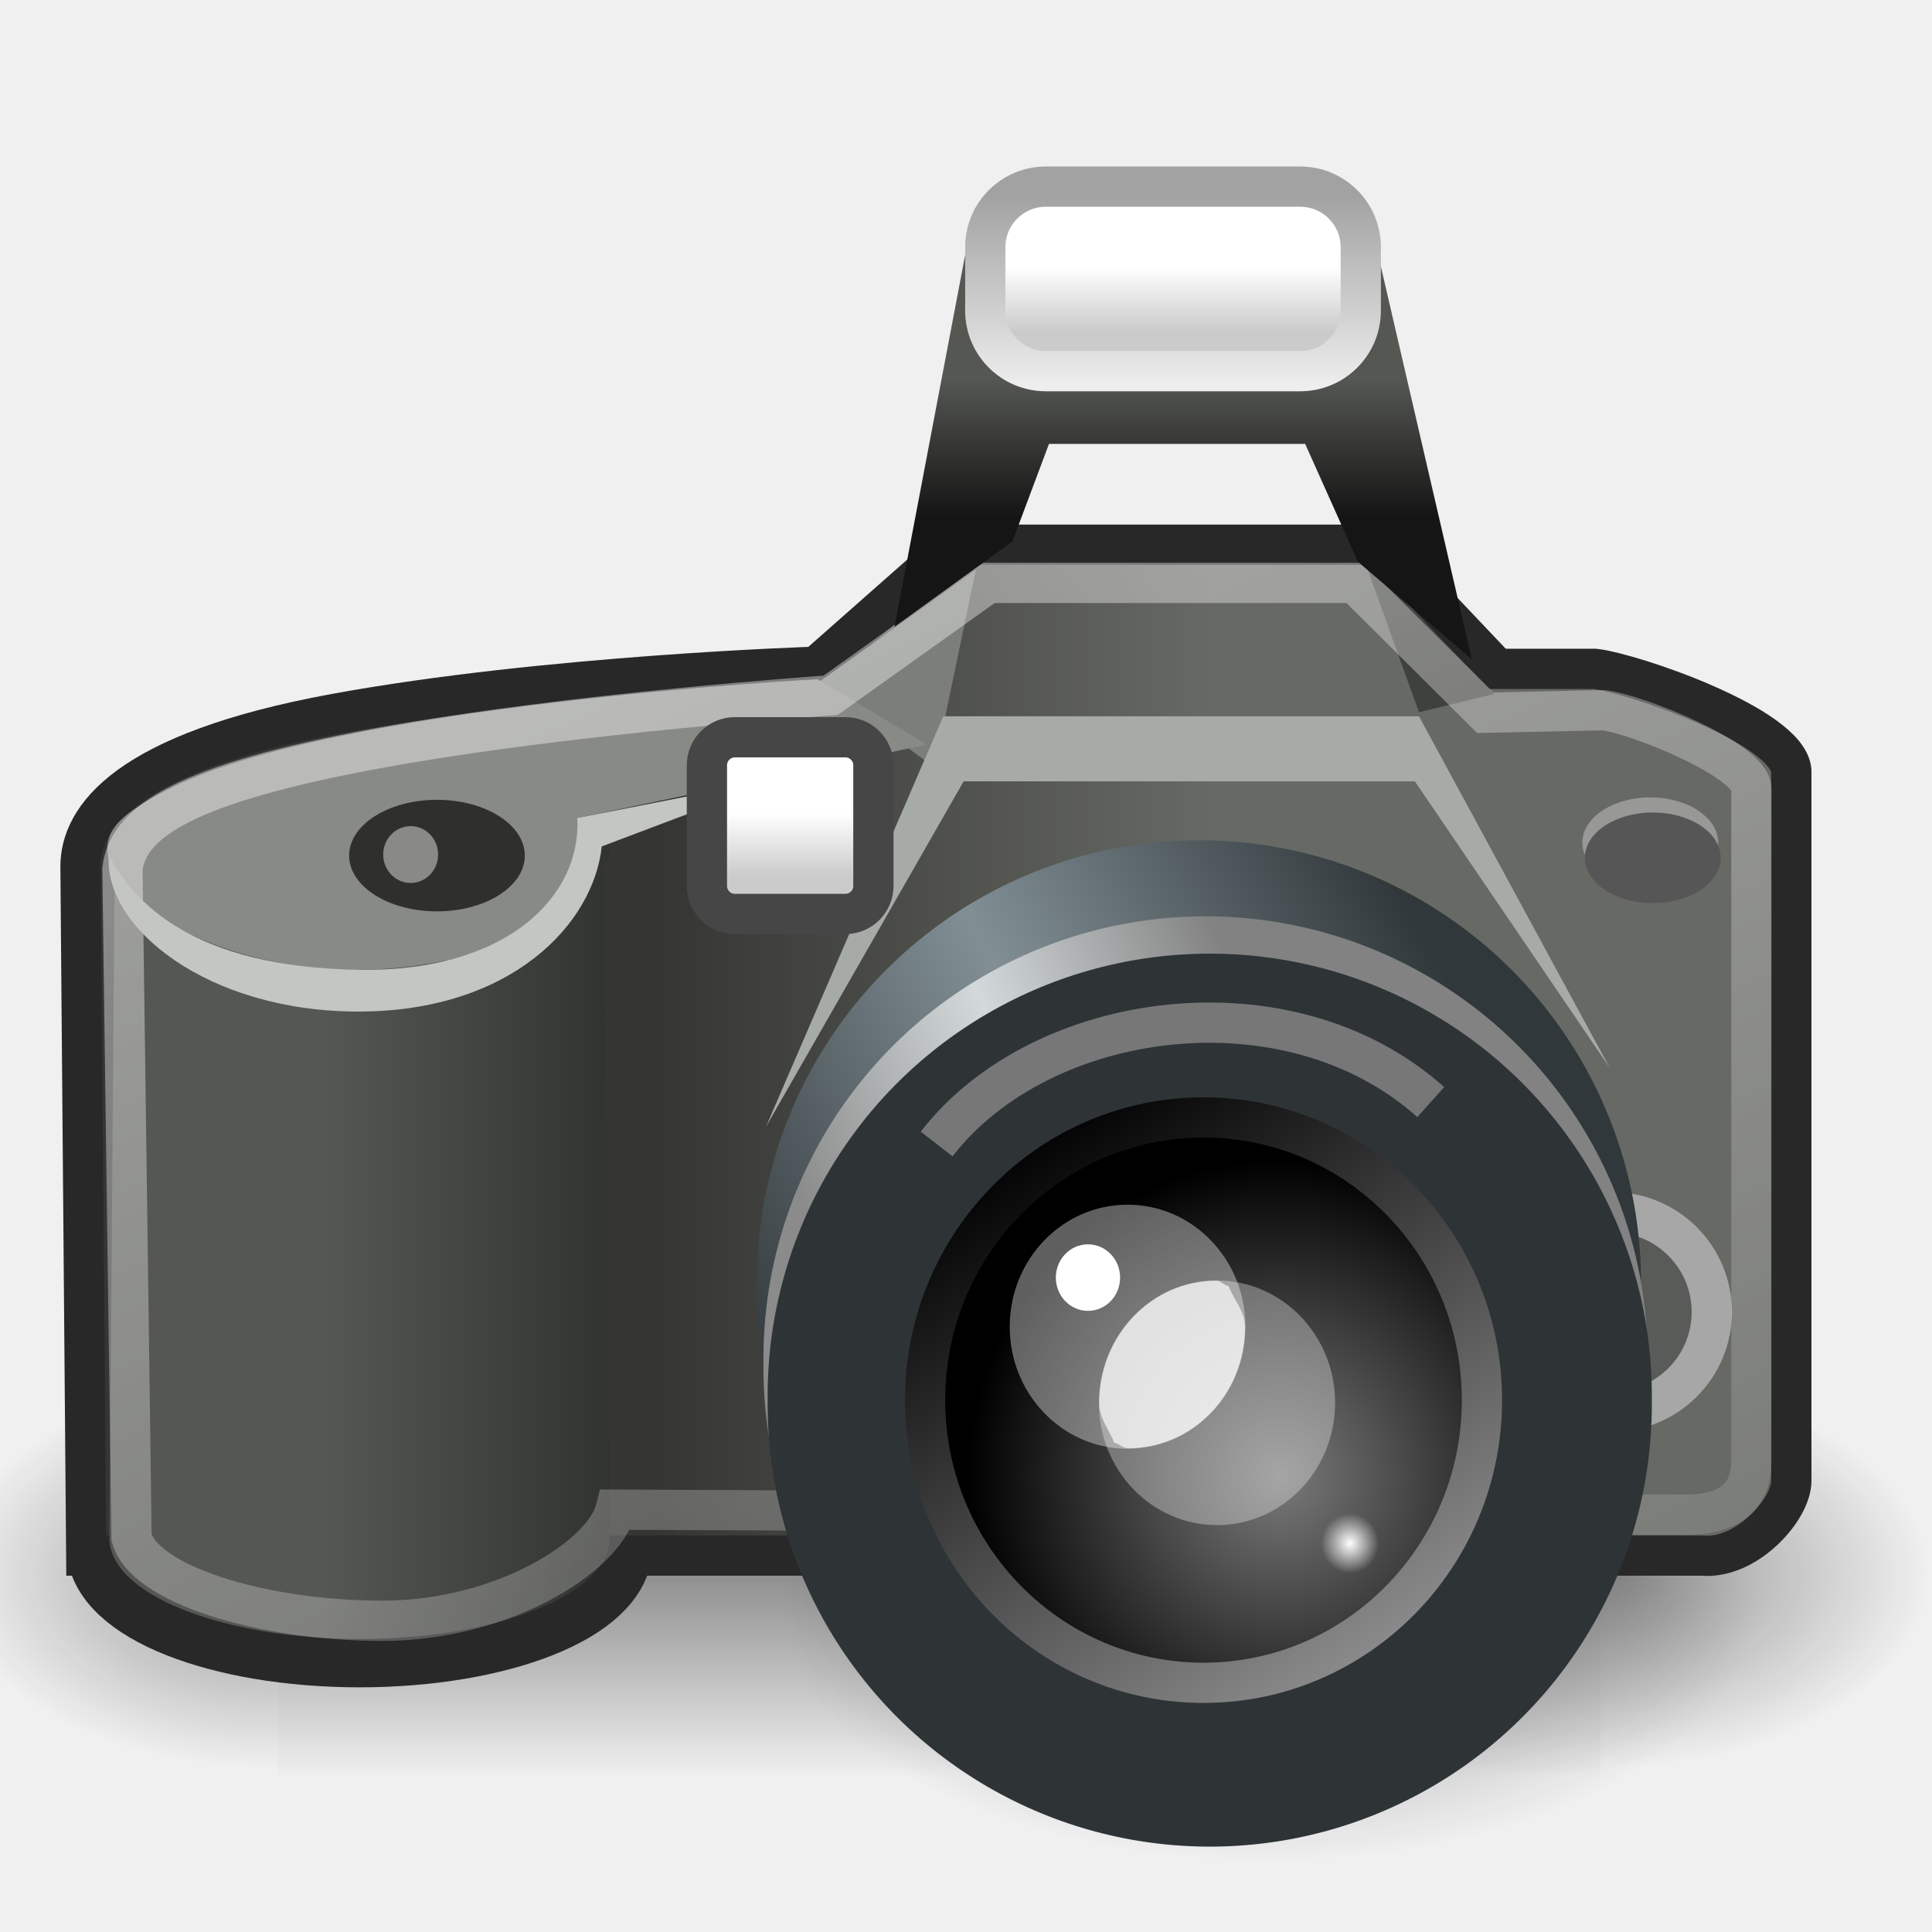
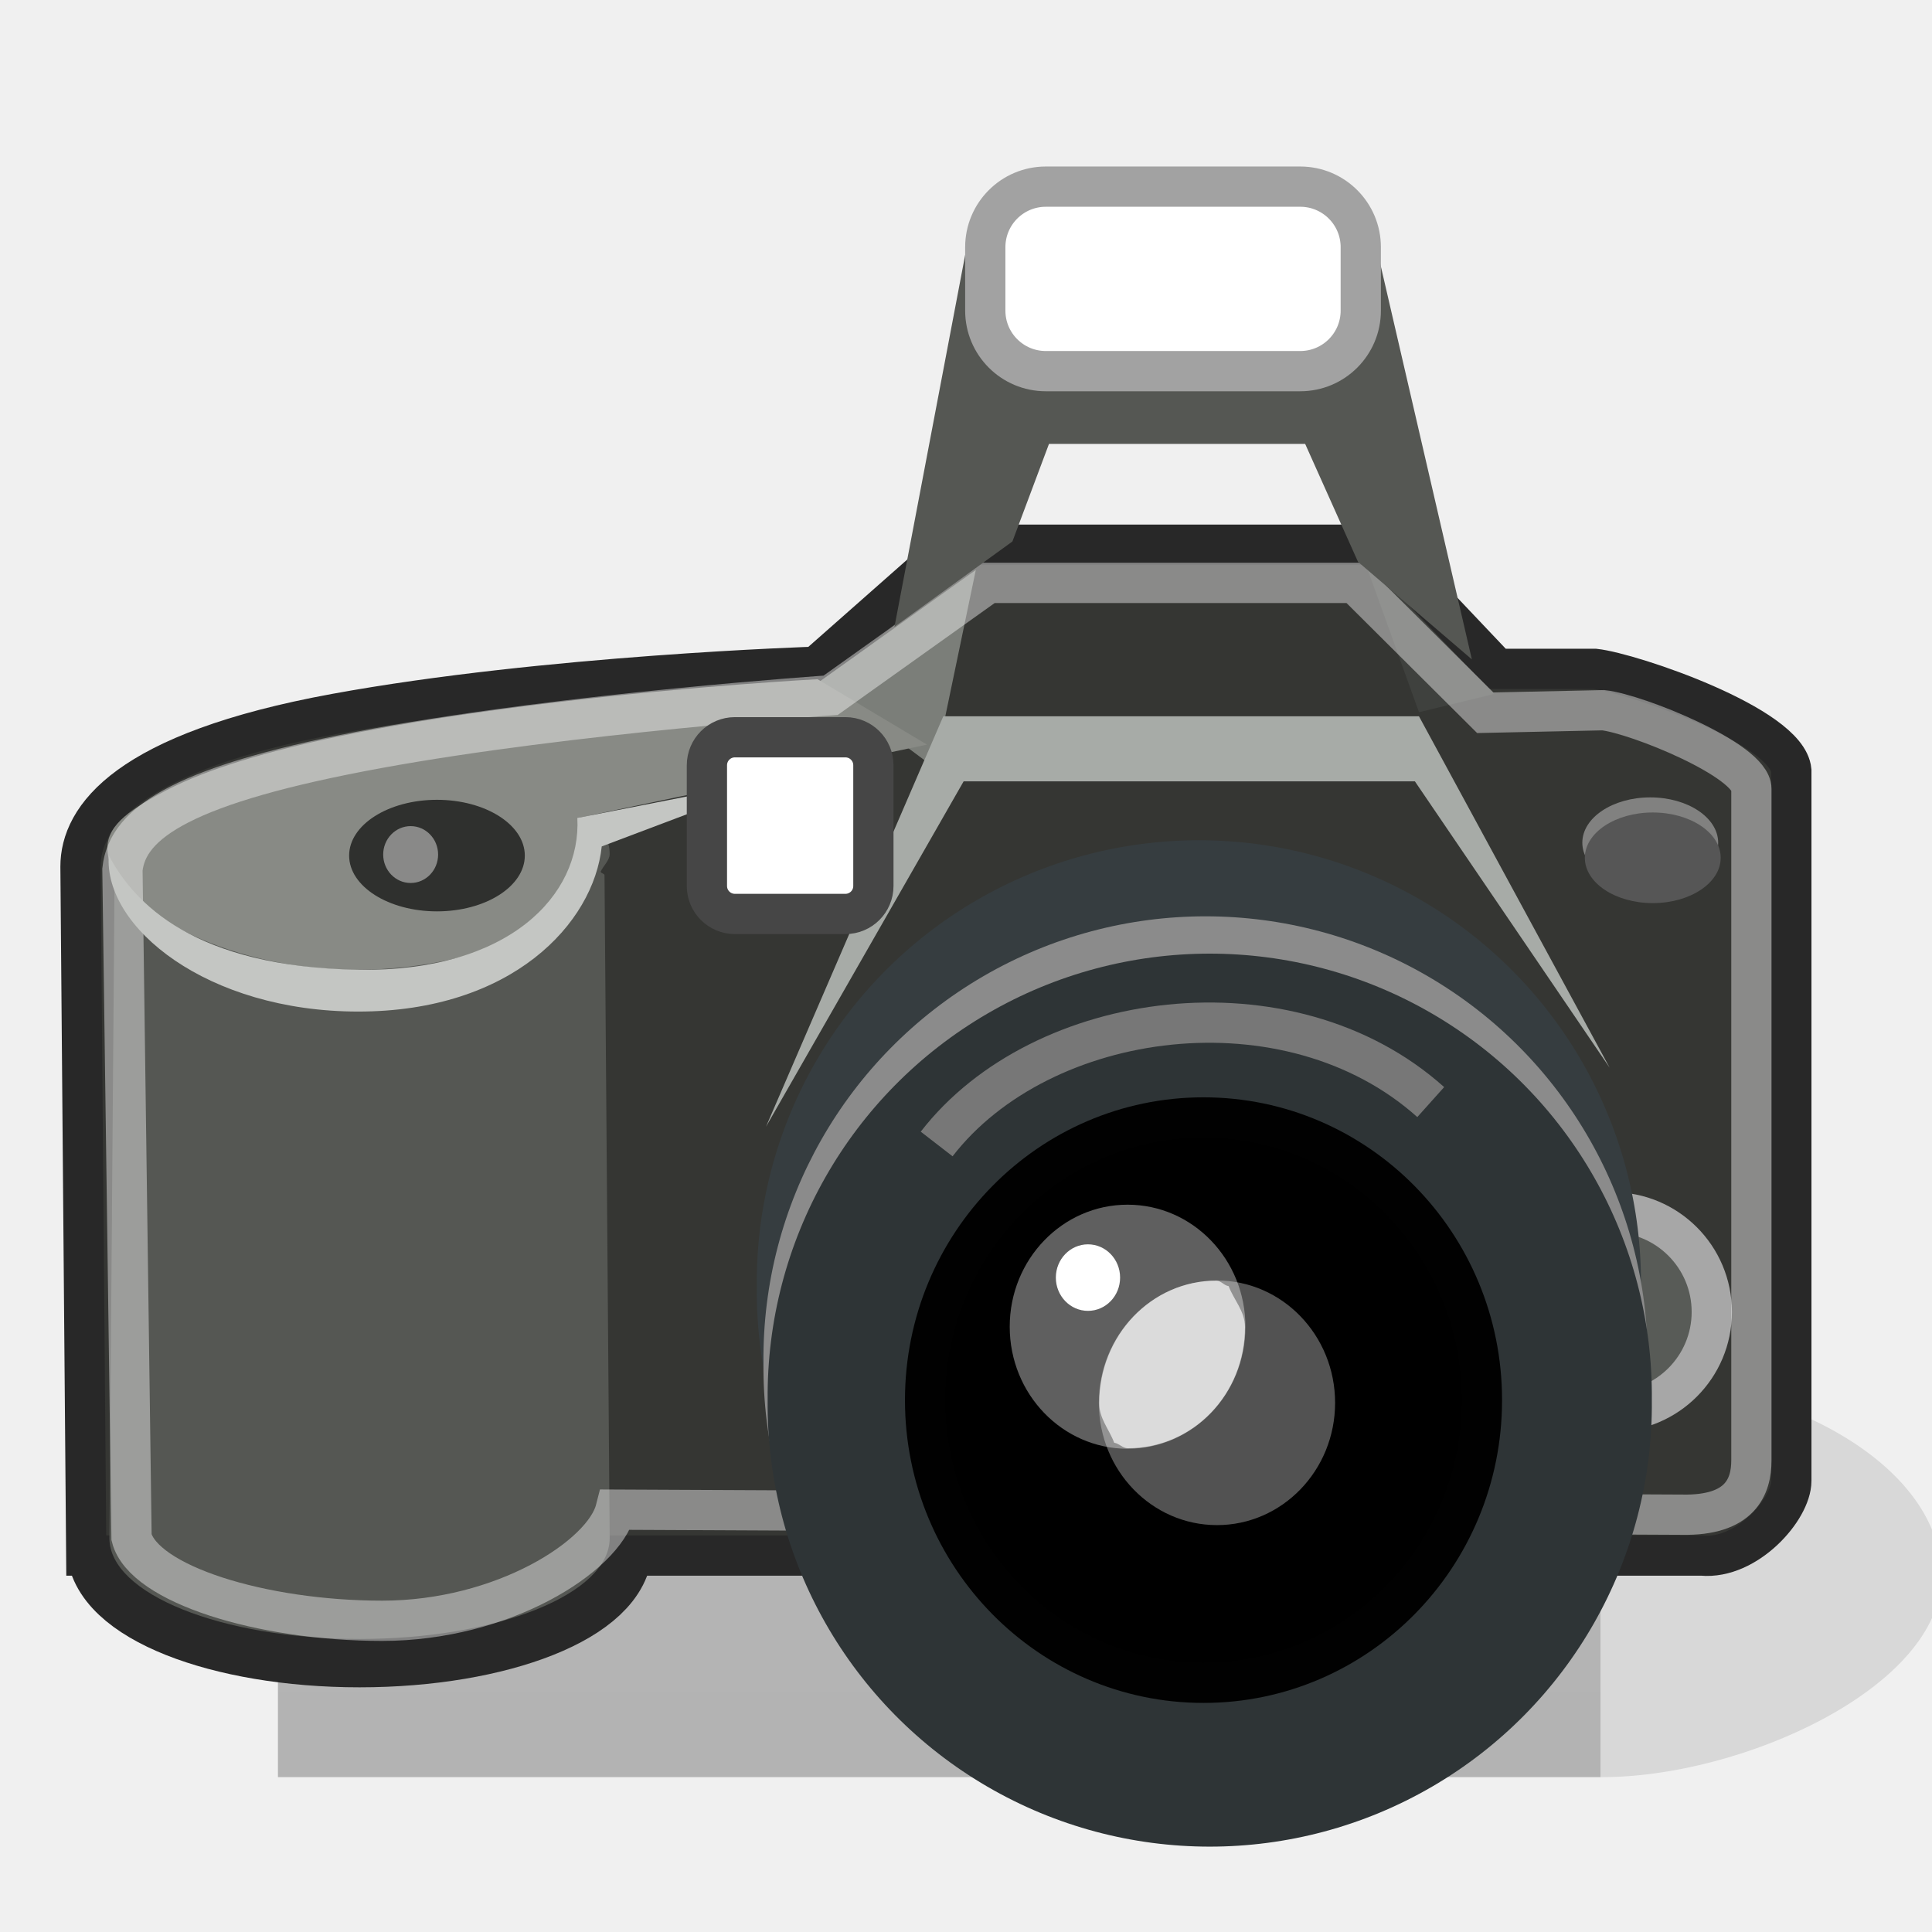
<svg xmlns="http://www.w3.org/2000/svg" xmlns:xlink="http://www.w3.org/1999/xlink" id="svg7631" height="48px" width="48px">
  <defs id="defs3">
-     <radialGradient xlink:href="#linearGradient5060" id="radialGradient6719" gradientUnits="userSpaceOnUse" gradientTransform="matrix(-2.774389,0,0,1.969706,112.7623,-872.8854)" cx="605.714" cy="486.648" fx="605.714" fy="486.648" r="117.143" />
+     <radialGradient xlink:href="#linearGradient5060" id="radialGradient6719" gradientTransform="matrix(-2.774389,0,0,1.969706,112.7623,-872.8854)" cx="605.714" cy="486.648" fx="605.714" fy="486.648" r="117.143" />
    <linearGradient id="linearGradient5060">
      <stop style="stop-color:black;stop-opacity:1;" offset="0" id="stop5062" />
      <stop style="stop-color:black;stop-opacity:0;" offset="1" id="stop5064" />
    </linearGradient>
-     <radialGradient xlink:href="#linearGradient5060" id="radialGradient6717" gradientUnits="userSpaceOnUse" gradientTransform="matrix(2.774389,0,0,1.969706,-1891.633,-872.8854)" cx="605.714" cy="486.648" fx="605.714" fy="486.648" r="117.143" />
+     <radialGradient xlink:href="#linearGradient5060" id="radialGradient6717" gradientTransform="matrix(2.774389,0,0,1.969706,-1891.633,-872.8854)" cx="605.714" cy="486.648" fx="605.714" fy="486.648" r="117.143" />
    <linearGradient id="linearGradient5048">
      <stop style="stop-color:black;stop-opacity:0;" offset="0" id="stop5050" />
      <stop id="stop5056" offset="0.5" style="stop-color:black;stop-opacity:1;" />
      <stop style="stop-color:black;stop-opacity:0;" offset="1" id="stop5052" />
    </linearGradient>
-     <linearGradient xlink:href="#linearGradient5048" id="linearGradient6715" gradientUnits="userSpaceOnUse" gradientTransform="matrix(2.774389,0,0,1.969706,-1892.179,-872.8854)" x1="302.857" y1="366.648" x2="302.857" y2="609.505" />
+     <linearGradient xlink:href="#linearGradient5048" id="linearGradient6715" gradientTransform="matrix(2.774389,0,0,1.969706,-1892.179,-872.8854)" x1="302.857" y1="366.648" x2="302.857" y2="609.505" />
    <linearGradient id="linearGradient2818">
      <stop style="stop-color:#ffffff;stop-opacity:1;" offset="0" id="stop2820" />
      <stop style="stop-color:#ffffff;stop-opacity:0;" offset="1" id="stop2822" />
    </linearGradient>
    <linearGradient id="linearGradient2690">
      <stop id="stop2692" offset="0" style="stop-color:#ffffff;stop-opacity:1;" />
      <stop id="stop2694" offset="1" style="stop-color:#ffffff;stop-opacity:0;" />
    </linearGradient>
    <linearGradient id="linearGradient2673">
      <stop id="stop2675" offset="0" style="stop-color:#8b8b8b;stop-opacity:1;" />
      <stop style="stop-color:#d3d9da;stop-opacity:1;" offset="0.5" id="stop2681" />
      <stop id="stop2677" offset="1" style="stop-color:#828282;stop-opacity:1;" />
    </linearGradient>
    <linearGradient id="linearGradient2656">
      <stop id="stop2658" offset="0" style="stop-color:#000000;stop-opacity:1;" />
      <stop id="stop2660" offset="1" style="stop-color:#000000;stop-opacity:0;" />
    </linearGradient>
    <linearGradient id="linearGradient2631">
      <stop id="stop2633" offset="0" style="stop-color:#010101;stop-opacity:1;" />
      <stop id="stop2635" offset="1" style="stop-color:#959595;stop-opacity:1;" />
    </linearGradient>
    <linearGradient id="linearGradient2615">
      <stop id="stop2617" offset="0" style="stop-color:#363d40;stop-opacity:1;" />
      <stop style="stop-color:#818f95;stop-opacity:1;" offset="0.5" id="stop2623" />
      <stop id="stop2619" offset="1" style="stop-color:#31383b;stop-opacity:1;" />
    </linearGradient>
    <linearGradient id="linearGradient2304">
      <stop id="stop2306" offset="0" style="stop-color:#353633;stop-opacity:1;" />
      <stop id="stop2308" offset="1" style="stop-color:#676964;stop-opacity:1;" />
    </linearGradient>
    <linearGradient id="linearGradient2290">
      <stop id="stop2292" offset="0" style="stop-color:#555753;stop-opacity:1;" />
      <stop id="stop2294" offset="1" style="stop-color:#313330;stop-opacity:1;" />
    </linearGradient>
    <linearGradient id="linearGradient2268">
      <stop id="stop2270" offset="0" style="stop-color:#555753;stop-opacity:1;" />
      <stop id="stop2272" offset="1" style="stop-opacity:1;stop-color:#141514" />
    </linearGradient>
    <linearGradient id="linearGradient2230">
      <stop style="stop-color:#eeeeee;stop-opacity:1;" offset="0" id="stop2232" />
      <stop style="stop-color:#a2a2a2;stop-opacity:1;" offset="1" id="stop2234" />
    </linearGradient>
    <linearGradient id="linearGradient3301">
      <stop id="stop3303" offset="0" style="stop-color:#ffffff;stop-opacity:1;" />
      <stop id="stop3305" offset="1" style="stop-color:#cbcbcb;stop-opacity:1;" />
    </linearGradient>
    <linearGradient id="linearGradient2591">
      <stop style="stop-color:#7a7a7a;stop-opacity:1;" offset="0" id="stop2593" />
      <stop style="stop-color:#000000;stop-opacity:1;" offset="1" id="stop2595" />
    </linearGradient>
-     <radialGradient xlink:href="#linearGradient2656" id="radialGradient1415" gradientUnits="userSpaceOnUse" gradientTransform="matrix(1,0,0,0.453571,-8.417747e-16,20.1154)" cx="25.375" cy="36.812" fx="25.375" fy="36.812" r="17.5" />
-     <radialGradient xlink:href="#linearGradient2656" id="radialGradient1417" gradientUnits="userSpaceOnUse" gradientTransform="matrix(1,0,0,0.453571,-1.856804e-15,20.1154)" cx="25.375" cy="36.812" fx="25.375" fy="36.812" r="17.5" />
-     <linearGradient xlink:href="#linearGradient2615" id="linearGradient1423" gradientUnits="userSpaceOnUse" x1="22.55" y1="39.052" x2="38.416" y2="30.566" />
-     <linearGradient xlink:href="#linearGradient2673" id="linearGradient1425" gradientUnits="userSpaceOnUse" x1="23.661" y1="35.303" x2="33.904" y2="30.917" />
-     <radialGradient xlink:href="#linearGradient2591" id="radialGradient1431" gradientUnits="userSpaceOnUse" gradientTransform="matrix(1,0,0,1.013514,-4.816024e-16,-0.304899)" cx="16.875" cy="23.672" fx="16.875" fy="23.672" r="4.625" />
-     <linearGradient xlink:href="#linearGradient2631" id="linearGradient1433" gradientUnits="userSpaceOnUse" x1="12.836" y1="18.849" x2="18.422" y2="27.073" />
-     <linearGradient xlink:href="#linearGradient3301" id="linearGradient1451" gradientUnits="userSpaceOnUse" gradientTransform="matrix(0.655244,0,0,1.898477,14.94194,-35.5518)" x1="6.56" y1="29.374" x2="6.56" y2="30.191" />
-     <linearGradient xlink:href="#linearGradient3301" id="linearGradient1456" gradientUnits="userSpaceOnUse" gradientTransform="matrix(1.477785,0,0,1.982181,18.56747,-51.60768)" x1="6.56" y1="29.374" x2="6.56" y2="30.191" />
-     <linearGradient xlink:href="#linearGradient2230" id="linearGradient1458" gradientUnits="userSpaceOnUse" gradientTransform="matrix(1.318423,0,0,0.773191,18.70736,-14.22023)" x1="7.915" y1="30.817" x2="7.915" y2="24.701" />
-     <linearGradient xlink:href="#linearGradient2268" id="linearGradient1461" gradientUnits="userSpaceOnUse" x1="29.395" y1="9.412" x2="29.395" y2="12.847" />
-     <linearGradient xlink:href="#linearGradient2690" id="linearGradient1469" gradientUnits="userSpaceOnUse" x1="16.667" y1="16.125" x2="35.888" y2="57.125" />
-     <linearGradient xlink:href="#linearGradient2290" id="linearGradient1475" gradientUnits="userSpaceOnUse" gradientTransform="matrix(1.024993,0,0,1,-6.795098e-2,0)" x1="7.871" y1="29.719" x2="14.844" y2="29.719" />
-     <linearGradient xlink:href="#linearGradient2304" id="linearGradient1482" gradientUnits="userSpaceOnUse" x1="16.353" y1="26.093" x2="30.13" y2="26.093" />
-     <linearGradient xlink:href="#linearGradient2290" id="linearGradient1485" gradientUnits="userSpaceOnUse" gradientTransform="matrix(1.035758,0,0,1,-0.162473,0.20203)" x1="7.871" y1="29.719" x2="14.844" y2="29.719" />
-     <radialGradient xlink:href="#linearGradient2818" id="radialGradient2824" cx="14.75" cy="22.688" fx="14.75" fy="22.688" r="1.75" gradientTransform="matrix(1,0,0,1.035714,0,-0.810268)" gradientUnits="userSpaceOnUse" />
+     <radialGradient xlink:href="#linearGradient2656" id="radialGradient1415" gradientTransform="matrix(1,0,0,0.453571,-8.417747e-16,20.1154)" cx="25.375" cy="36.812" fx="25.375" fy="36.812" r="17.5" />
+     <radialGradient xlink:href="#linearGradient2656" id="radialGradient1417" gradientTransform="matrix(1,0,0,0.453571,-1.856804e-15,20.1154)" cx="25.375" cy="36.812" fx="25.375" fy="36.812" r="17.5" />
+     <linearGradient xlink:href="#linearGradient2615" id="linearGradient1423" x1="22.55" y1="39.052" x2="38.416" y2="30.566" />
+     <linearGradient xlink:href="#linearGradient2673" id="linearGradient1425" x1="23.661" y1="35.303" x2="33.904" y2="30.917" />
+     <radialGradient xlink:href="#linearGradient2591" id="radialGradient1431" gradientTransform="matrix(1,0,0,1.013514,-4.816024e-16,-0.304899)" cx="16.875" cy="23.672" fx="16.875" fy="23.672" r="4.625" />
+     <linearGradient xlink:href="#linearGradient2631" id="linearGradient1433" x1="12.836" y1="18.849" x2="18.422" y2="27.073" />
+     <linearGradient xlink:href="#linearGradient3301" id="linearGradient1451" gradientTransform="matrix(0.655244,0,0,1.898477,14.94194,-35.5518)" x1="6.56" y1="29.374" x2="6.56" y2="30.191" />
+     <linearGradient xlink:href="#linearGradient3301" id="linearGradient1456" gradientTransform="matrix(1.477785,0,0,1.982181,18.56747,-51.60768)" x1="6.56" y1="29.374" x2="6.56" y2="30.191" />
+     <linearGradient xlink:href="#linearGradient2230" id="linearGradient1458" gradientTransform="matrix(1.318423,0,0,0.773191,18.70736,-14.22023)" x1="7.915" y1="30.817" x2="7.915" y2="24.701" />
+     <linearGradient xlink:href="#linearGradient2268" id="linearGradient1461" x1="29.395" y1="9.412" x2="29.395" y2="12.847" />
+     <linearGradient xlink:href="#linearGradient2690" id="linearGradient1469" x1="16.667" y1="16.125" x2="35.888" y2="57.125" />
+     <linearGradient xlink:href="#linearGradient2290" id="linearGradient1475" gradientTransform="matrix(1.024993,0,0,1,-6.795098e-2,0)" x1="7.871" y1="29.719" x2="14.844" y2="29.719" />
+     <linearGradient xlink:href="#linearGradient2304" id="linearGradient1482" x1="16.353" y1="26.093" x2="30.13" y2="26.093" />
+     <linearGradient xlink:href="#linearGradient2290" id="linearGradient1485" gradientTransform="matrix(1.035758,0,0,1,-0.162473,0.20203)" x1="7.871" y1="29.719" x2="14.844" y2="29.719" />
+     <radialGradient xlink:href="#linearGradient2818" id="radialGradient2824" cx="14.75" cy="22.688" fx="14.75" fy="22.688" r="1.75" gradientTransform="matrix(1,0,0,1.035714,0,-0.810268)" />
  </defs>
  <g id="layer1">
    <g transform="matrix(2.45274e-2,0,0,2.086758e-2,45.15006,37.31476)" id="g6707">
      <rect style="opacity:0.402;color:black;fill:url(#linearGradient6715);fill-opacity:1;fill-rule:nonzero;stroke:none;stroke-width:1;stroke-linecap:round;stroke-linejoin:miter;marker:none;marker-start:none;marker-mid:none;marker-end:none;stroke-miterlimit:4;stroke-dasharray:none;stroke-dashoffset:0;stroke-opacity:1;visibility:visible;display:inline;overflow:visible" id="rect6709" width="1339.633" height="478.357" x="-1559.252" y="-150.697" />
      <path style="opacity:0.402;color:black;fill:url(#radialGradient6717);fill-opacity:1;fill-rule:nonzero;stroke:none;stroke-width:1;stroke-linecap:round;stroke-linejoin:miter;marker:none;marker-start:none;marker-mid:none;marker-end:none;stroke-miterlimit:4;stroke-dasharray:none;stroke-dashoffset:0;stroke-opacity:1;visibility:visible;display:inline;overflow:visible" d="M -219.619,-150.68 C -219.619,-150.68 -219.619,327.65 -219.619,327.65 C -76.745,328.551 125.781,220.481 125.781,88.454 C 125.781,-43.572 -33.655,-150.68 -219.619,-150.68 z " id="path6711" />
      <path id="path6713" d="M -1559.252,-150.68 C -1559.252,-150.68 -1559.252,327.65 -1559.252,327.65 C -1702.127,328.551 -1904.652,220.481 -1904.652,88.454 C -1904.652,-43.572 -1745.216,-150.68 -1559.252,-150.68 z " style="opacity:0.402;color:black;fill:url(#radialGradient6719);fill-opacity:1;fill-rule:nonzero;stroke:none;stroke-width:1;stroke-linecap:round;stroke-linejoin:miter;marker:none;marker-start:none;marker-mid:none;marker-end:none;stroke-miterlimit:4;stroke-dasharray:none;stroke-dashoffset:0;stroke-opacity:1;visibility:visible;display:inline;overflow:visible" />
    </g>
    <path style="opacity:0.399;color:#000000;fill:url(#radialGradient1415);fill-opacity:1;fill-rule:nonzero;stroke:none;stroke-width:1;stroke-linecap:butt;stroke-linejoin:miter;marker:none;marker-start:none;marker-mid:none;marker-end:none;stroke-miterlimit:4;stroke-dasharray:none;stroke-dashoffset:0;stroke-opacity:1;visibility:visible;display:block;overflow:visible" id="path2664" d="M 42.875 36.812 A 17.5 7.938 0 1 1  7.875,36.812 A 17.5 7.938 0 1 1  42.875 36.812 z" transform="matrix(0.693194,0,0,0.811023,13.91019,9.95669)" />
    <path style="opacity:1;color:#000000;fill:url(#linearGradient1485);fill-opacity:1;fill-rule:nonzero;stroke:#282828;stroke-width:2;stroke-linecap:butt;stroke-linejoin:miter;marker:none;marker-start:none;marker-mid:none;marker-end:none;stroke-miterlimit:4;stroke-dasharray:none;stroke-dashoffset:0;stroke-opacity:1;visibility:visible;display:block;overflow:visible" d="M 8.933,18.921 C 5.462,18.921 2.653,20.041 2.653,21.421 C 2.653,21.578 2.811,21.709 2.88,21.858 C 2.87,21.908 2.783,21.899 2.783,21.952 C 2.783,21.952 2.653,38.264 2.653,38.421 C 2.653,39.801 5.462,40.921 8.933,40.921 C 12.404,40.921 15.212,39.801 15.212,38.421 L 15.083,21.952 C 15.083,21.899 14.996,21.908 14.985,21.858 C 15.055,21.709 15.212,21.578 15.212,21.421 C 15.212,20.041 12.404,18.921 8.933,18.921 z " id="path2608" />
    <path id="path8417" d="M 2.143,38.648 L 42.286,38.648 C 43.397,38.749 44.505,37.498 44.505,36.791 L 44.505,19.143 C 44.404,18.032 40.536,16.719 39.627,16.618 L 37.195,16.618 L 34.271,13.533 L 23.714,13.533 L 20.279,16.565 C 20.279,16.565 13.552,16.776 8.338,17.732 C 3.123,18.687 2,20.319 2,21.531 L 2.143,38.648 z " style="opacity:1;color:#000000;fill:url(#linearGradient1482);fill-opacity:1;fill-rule:nonzero;stroke:#282828;stroke-width:1;stroke-linecap:butt;stroke-linejoin:miter;marker:none;marker-start:none;marker-mid:none;marker-end:none;stroke-miterlimit:4;stroke-dasharray:none;stroke-dashoffset:0;stroke-opacity:1;visibility:visible;display:block;overflow:visible" />
    <path id="path2300" d="M 33.891,13.907 L 35.254,17.695 L 37.123,17.241 L 33.891,13.907 z " style="opacity:1;color:#000000;fill:#3f413e;fill-opacity:1;fill-rule:nonzero;stroke:none;stroke-width:1;stroke-linecap:butt;stroke-linejoin:miter;marker:none;marker-start:none;marker-mid:none;marker-end:none;stroke-miterlimit:4;stroke-dasharray:none;stroke-dashoffset:0;stroke-opacity:1;visibility:visible;display:block;overflow:visible" />
    <path transform="matrix(1.256914,0,0,1.256914,-11.68675,-10.02479)" d="M 43.134 33.908 A 1.97 1.97 0 1 1  39.194,33.908 A 1.97 1.97 0 1 1  43.134 33.908 z" id="path2302" style="opacity:1;color:#000000;fill:#585b57;fill-opacity:1;fill-rule:nonzero;stroke:#a7a7a7;stroke-width:0.796;stroke-linecap:butt;stroke-linejoin:miter;marker:none;marker-start:none;marker-mid:none;marker-end:none;stroke-miterlimit:4;stroke-dasharray:none;stroke-dashoffset:0;stroke-opacity:1;visibility:visible;display:block;overflow:visible" />
    <path transform="matrix(1.082923,0,0,1.082923,-3.320501,-4.385684)" d="M 40.714 33.571 A 10.143 10.143 0 1 1  20.429,33.571 A 10.143 10.143 0 1 1  40.714 33.571 z" id="path2280" style="opacity:1;color:#000000;fill:url(#linearGradient1423);fill-opacity:1;fill-rule:nonzero;stroke:none;stroke-width:1;stroke-linecap:butt;stroke-linejoin:miter;marker:none;marker-start:none;marker-mid:none;marker-end:none;stroke-miterlimit:4;stroke-dasharray:none;stroke-dashoffset:0;stroke-opacity:1;visibility:visible;display:block;overflow:visible" />
    <path style="opacity:1;color:#000000;fill:url(#linearGradient1425);fill-opacity:1;fill-rule:nonzero;stroke:none;stroke-width:1;stroke-linecap:butt;stroke-linejoin:miter;marker:none;marker-start:none;marker-mid:none;marker-end:none;stroke-miterlimit:4;stroke-dasharray:none;stroke-dashoffset:0;stroke-opacity:1;visibility:visible;display:block;overflow:visible" id="path2278" d="M 40.714 33.571 A 10.143 10.143 0 1 1  20.429,33.571 A 10.143 10.143 0 1 1  40.714 33.571 z" transform="matrix(1.082923,0,0,1.082923,-3.155039,-2.49593)" />
    <path id="path7949" d="M 8.933,18.719 C 5.498,18.719 2.719,19.839 2.719,21.219 C 2.719,21.376 2.874,21.507 2.943,21.656 C 2.933,21.706 2.847,21.697 2.847,21.75 C 2.847,21.75 2.719,38.062 2.719,38.219 C 2.719,39.599 5.498,40.719 8.933,40.719 C 12.368,40.719 15.147,39.599 15.147,38.219 L 15.019,21.75 C 15.019,21.697 14.933,21.706 14.923,21.656 C 14.991,21.507 15.147,21.376 15.147,21.219 C 15.147,19.839 12.368,18.719 8.933,18.719 z " style="opacity:1;color:#000000;fill:url(#linearGradient1475);fill-opacity:1;fill-rule:nonzero;stroke:none;stroke-width:1;stroke-linecap:butt;stroke-linejoin:miter;marker:none;marker-start:none;marker-mid:none;marker-end:none;stroke-miterlimit:4;stroke-dasharray:none;stroke-dashoffset:0;stroke-opacity:1;visibility:visible;display:block;overflow:visible" />
    <path id="path2298" d="M 24.244,14.16 L 23.486,17.796 L 23.132,19.009 L 20.355,16.938 L 24.244,14.16 z " style="opacity:1;color:#000000;fill:#7b7e79;fill-opacity:1;fill-rule:nonzero;stroke:none;stroke-width:1;stroke-linecap:butt;stroke-linejoin:miter;marker:none;marker-start:none;marker-mid:none;marker-end:none;stroke-miterlimit:4;stroke-dasharray:none;stroke-dashoffset:0;stroke-opacity:1;visibility:visible;display:block;overflow:visible" />
    <path id="path2276" d="M 19.03,27.995 L 23.941,19.413 L 35.153,19.413 L 39.992,26.528 L 35.254,17.796 L 23.436,17.796 L 19.03,27.995 z " style="opacity:1;color:#000000;fill:#a7aba7;fill-opacity:1;fill-rule:nonzero;stroke:none;stroke-width:1;stroke-linecap:butt;stroke-linejoin:miter;marker:none;marker-start:none;marker-mid:none;marker-end:none;stroke-miterlimit:4;stroke-dasharray:none;stroke-dashoffset:0;stroke-opacity:1;visibility:visible;display:block;overflow:visible" />
    <path id="path7953" d="M 20.312,16.875 C 20.312,16.875 8.167,17.513 4.156,19.625 C 3.304,20.074 2.668,20.466 2.668,21.067 C 2.668,22.447 5.492,24.094 8.844,24.094 C 12.195,24.094 14.844,22.599 14.844,21.219 C 14.844,20.904 14.664,20.59 14.406,20.312 L 23.031,18.5 L 20.312,16.875 z " style="color:#000000;fill:#888a85;fill-opacity:1;fill-rule:nonzero;stroke:none;stroke-width:1;stroke-linecap:butt;stroke-linejoin:miter;marker:none;marker-start:none;marker-mid:none;marker-end:none;stroke-miterlimit:4;stroke-dashoffset:0;stroke-opacity:1;visibility:visible;display:block;overflow:visible" />
    <path id="path2683" d="M 24.553,14.482 L 20.636,17.275 C 20.636,17.275 14.191,17.71 9.387,18.59 C 4.582,19.471 3.167,20.424 3.042,21.603 L 3.268,38.195 C 3.564,39.356 6.498,40.268 9.496,40.268 C 12.495,40.268 14.998,38.668 15.294,37.507 L 41.782,37.632 C 43.243,37.663 43.513,36.931 43.513,36.28 L 43.513,19.602 C 43.513,18.89 40.672,17.738 39.834,17.645 L 36.901,17.708 L 33.66,14.482 L 24.553,14.482 z " style="opacity:0.418;color:#000000;fill:none;fill-opacity:1;fill-rule:nonzero;stroke:url(#linearGradient1469);stroke-width:1;stroke-linecap:butt;stroke-linejoin:miter;marker:none;marker-start:none;marker-mid:none;marker-end:none;stroke-miterlimit:4;stroke-dasharray:none;stroke-dashoffset:0;stroke-opacity:1;visibility:visible;display:block;overflow:visible" />
    <path transform="matrix(1.082923,0,0,1.082923,-3.050891,-1.56885)" d="M 40.714 33.571 A 10.143 10.143 0 1 1  20.429,33.571 A 10.143 10.143 0 1 1  40.714 33.571 z" id="path8415" style="opacity:1;color:#000000;fill:#2e3436;fill-opacity:1;fill-rule:nonzero;stroke:none;stroke-width:1;stroke-linecap:butt;stroke-linejoin:miter;marker:none;marker-start:none;marker-mid:none;marker-end:none;stroke-miterlimit:4;stroke-dasharray:none;stroke-dashoffset:0;stroke-opacity:1;visibility:visible;display:block;overflow:visible" />
    <path style="color:#000000;fill:url(#radialGradient1431);fill-opacity:1;fill-rule:nonzero;stroke:url(#linearGradient1433);stroke-width:0.596;stroke-linecap:butt;stroke-linejoin:miter;marker:none;marker-start:none;marker-mid:none;marker-end:none;stroke-miterlimit:4;stroke-dashoffset:0;stroke-opacity:1;visibility:visible;display:inline;overflow:visible;font-family:Bitstream Vera Sans" id="path2589" d="M 19.875 22.562 A 4.125 4.188 0 1 1  11.625,22.562 A 4.125 4.188 0 1 1  19.875 22.562 z" transform="matrix(1.676984,0,0,1.676984,3.488419,-3.050526)" />
    <path style="opacity:0.608;color:#000000;fill:#ffffff;fill-opacity:0.529;fill-rule:nonzero;stroke:none;stroke-width:1;stroke-linecap:butt;stroke-linejoin:miter;marker:none;marker-start:none;marker-mid:none;marker-end:none;stroke-miterlimit:4;stroke-dashoffset:0;stroke-opacity:1;visibility:visible;display:inline;overflow:visible;font-family:Bitstream Vera Sans" id="path2599" d="M 16.5 22.688 A 1.75 1.812 0 1 1  13,22.688 A 1.75 1.812 0 1 1  16.5 22.688 z" transform="matrix(1.676984,0,0,1.676984,5.499948,-3.195174)" />
    <path transform="matrix(1.673245,0,0,1.673245,3.33394,-5.000547)" d="M 16.5 22.688 A 1.75 1.812 0 1 1  13,22.688 A 1.75 1.812 0 1 1  16.5 22.688 z" id="path2601" style="opacity:0.373;color:#000000;fill:#ffffff;fill-opacity:1;fill-rule:nonzero;stroke:none;stroke-width:1;stroke-linecap:butt;stroke-linejoin:miter;marker:none;marker-start:none;marker-mid:none;marker-end:none;stroke-miterlimit:4;stroke-dashoffset:0;stroke-opacity:1;visibility:visible;display:inline;overflow:visible;font-family:Bitstream Vera Sans" />
    <path style="opacity:1;color:#000000;fill:url(#radialGradient2824);fill-opacity:1.0;fill-rule:nonzero;stroke:none;stroke-width:1;stroke-linecap:butt;stroke-linejoin:miter;marker:none;marker-start:none;marker-mid:none;marker-end:none;stroke-miterlimit:4;stroke-dashoffset:0;stroke-opacity:1;visibility:visible;display:inline;overflow:visible;font-family:Bitstream Vera Sans" id="path8405" d="M 16.5 22.688 A 1.75 1.812 0 1 1  13,22.688 A 1.75 1.812 0 1 1  16.5 22.688 z" transform="matrix(0.41273,0,0,0.41273,27.45136,28.98197)" />
    <path id="path1507" d="M 22.223,15.574 L 25.153,13.453 L 26.062,11.028 L 32.426,11.028 L 33.739,13.958 L 36.568,16.382 L 34.042,5.473 L 24.143,5.473 L 22.223,15.574 z " style="opacity:1;color:#000000;fill:url(#linearGradient1461);fill-opacity:1;fill-rule:nonzero;stroke:none;stroke-width:1;stroke-linecap:butt;stroke-linejoin:miter;marker:none;marker-start:none;marker-mid:none;marker-end:none;stroke-miterlimit:4;stroke-dasharray:none;stroke-dashoffset:0;stroke-opacity:1;visibility:visible;display:block;overflow:visible" />
    <rect ry="1.504" rx="1.504" y="4.637" x="24.479" height="4.584" width="9.329" id="rect3297" style="color:#000000;fill:url(#linearGradient1456);fill-opacity:1;fill-rule:nonzero;stroke:url(#linearGradient1458);stroke-width:1;stroke-linecap:butt;stroke-linejoin:miter;marker:none;marker-start:none;marker-mid:none;marker-end:none;stroke-miterlimit:4;stroke-dashoffset:0;stroke-opacity:1;visibility:visible;display:inline;overflow:visible;font-family:Bitstream Vera Sans" />
    <path transform="matrix(0.359444,0,0,0.554344,7.698551,7.305544e-2)" style="opacity:1;color:#000000;fill:#2f302e;fill-opacity:1;fill-rule:nonzero;stroke:none;stroke-width:1;stroke-linecap:butt;stroke-linejoin:miter;marker:none;marker-start:none;marker-mid:none;marker-end:none;stroke-miterlimit:4;stroke-dasharray:none;stroke-dashoffset:0;stroke-opacity:1;visibility:visible;display:block;overflow:visible" id="path2288" d="M 14.857 38.214 A 6.071 2.5 0 1 1  2.714,38.214 A 6.071 2.5 0 1 1  14.857 38.214 z" />
    <path id="path2312" d="M 2.703,21.251 C 2.568,23.036 5.147,25.131 8.899,25.132 C 12.713,25.133 14.748,22.948 14.95,21.029 L 19.496,19.312 L 14.344,20.322 C 14.445,22.241 12.642,24.152 8.904,24.093 C 4.818,24.027 3.328,22.438 2.703,21.251 z " style="opacity:1;color:#000000;fill:#c4c6c3;fill-opacity:1;fill-rule:nonzero;stroke:none;stroke-width:1;stroke-linecap:butt;stroke-linejoin:miter;marker:none;marker-start:none;marker-mid:none;marker-end:none;stroke-miterlimit:4;stroke-dasharray:none;stroke-dashoffset:0;stroke-opacity:1;visibility:visible;display:block;overflow:visible" />
    <rect style="color:#000000;fill:url(#linearGradient1451);fill-opacity:1;fill-rule:nonzero;stroke:#464646;stroke-width:1;stroke-linecap:butt;stroke-linejoin:miter;marker:none;marker-start:none;marker-mid:none;marker-end:none;stroke-miterlimit:4;stroke-dashoffset:0;stroke-opacity:1;visibility:visible;display:inline;overflow:visible;font-family:Bitstream Vera Sans" id="rect2282" width="4.136" height="4.39" x="17.563" y="18.317" rx="0.695" ry="0.695" />
    <path style="opacity:0.43;color:#000000;fill:#ffffff;fill-opacity:1;fill-rule:nonzero;stroke:none;stroke-width:1;stroke-linecap:butt;stroke-linejoin:miter;marker:none;marker-start:none;marker-mid:none;marker-end:none;stroke-miterlimit:4;stroke-dashoffset:0;stroke-opacity:1;visibility:visible;display:inline;overflow:visible;font-family:Bitstream Vera Sans" id="path2612" d="M 16.5 22.688 A 1.75 1.812 0 1 1  13,22.688 A 1.75 1.812 0 1 1  16.5 22.688 z" transform="matrix(0.389835,0,0,0.389835,4.452477,12.38659)" />
    <path transform="matrix(0.45611,0,0,0.45611,20.30269,21.39326)" d="M 16.5 22.688 A 1.75 1.812 0 1 1  13,22.688 A 1.75 1.812 0 1 1  16.5 22.688 z" id="path2629" style="opacity:1;color:#000000;fill:#ffffff;fill-opacity:1;fill-rule:nonzero;stroke:none;stroke-width:1;stroke-linecap:butt;stroke-linejoin:miter;marker:none;marker-start:none;marker-mid:none;marker-end:none;stroke-miterlimit:4;stroke-dashoffset:0;stroke-opacity:1;visibility:visible;display:inline;overflow:visible;font-family:Bitstream Vera Sans" />
    <path style="opacity:1;color:#000000;fill:#c5c5c5;fill-opacity:0.529;fill-rule:nonzero;stroke:none;stroke-width:2;stroke-linecap:butt;stroke-linejoin:miter;marker:none;marker-start:none;marker-mid:none;marker-end:none;stroke-miterlimit:4;stroke-dasharray:none;stroke-dashoffset:0;stroke-opacity:1;visibility:visible;display:block;overflow:visible" id="path2641" d="M 42.25 20.562 A 1.625 0.688 0 1 1  39,20.562 A 1.625 0.688 0 1 1  42.25 20.562 z" transform="matrix(1.038462,0,0,1.636364,-1.1875,-12.71023)" />
    <path transform="matrix(1.038462,0,0,1.636364,-1.125,-12.33523)" d="M 42.25 20.562 A 1.625 0.688 0 1 1  39,20.562 A 1.625 0.688 0 1 1  42.25 20.562 z" id="path2639" style="opacity:1;color:#000000;fill:#565656;fill-opacity:1;fill-rule:nonzero;stroke:none;stroke-width:2;stroke-linecap:butt;stroke-linejoin:miter;marker:none;marker-start:none;marker-mid:none;marker-end:none;stroke-miterlimit:4;stroke-dasharray:none;stroke-dashoffset:0;stroke-opacity:1;visibility:visible;display:block;overflow:visible" />
    <path id="path2650" d="M 23.271,28.422 C 25.874,25.055 32.027,24.229 35.546,27.381" style="opacity:1;color:#000000;fill:none;fill-opacity:1;fill-rule:nonzero;stroke:#777777;stroke-width:1;stroke-linecap:butt;stroke-linejoin:miter;marker:none;marker-start:none;marker-mid:none;marker-end:none;stroke-miterlimit:4;stroke-dasharray:none;stroke-dashoffset:0;stroke-opacity:1;visibility:visible;display:block;overflow:visible" />
    <path id="path2668" d="M 30.22,31.818 C 28.6,31.818 27.31,33.186 27.31,34.864 C 27.31,35.248 27.556,35.507 27.682,35.845 C 27.809,35.863 27.889,35.981 28.02,35.981 C 29.637,35.981 30.931,34.643 30.931,32.969 C 30.931,32.575 30.656,32.299 30.525,31.953 C 30.41,31.939 30.339,31.818 30.22,31.818 z " style="opacity:0.671;color:#000000;fill:#ffffff;fill-opacity:1;fill-rule:nonzero;stroke:none;stroke-width:1;stroke-linecap:butt;stroke-linejoin:miter;marker:none;marker-start:none;marker-mid:none;marker-end:none;stroke-miterlimit:4;stroke-dashoffset:0;stroke-opacity:1;visibility:visible;display:inline;overflow:visible;font-family:Bitstream Vera Sans" />
  </g>
</svg>
